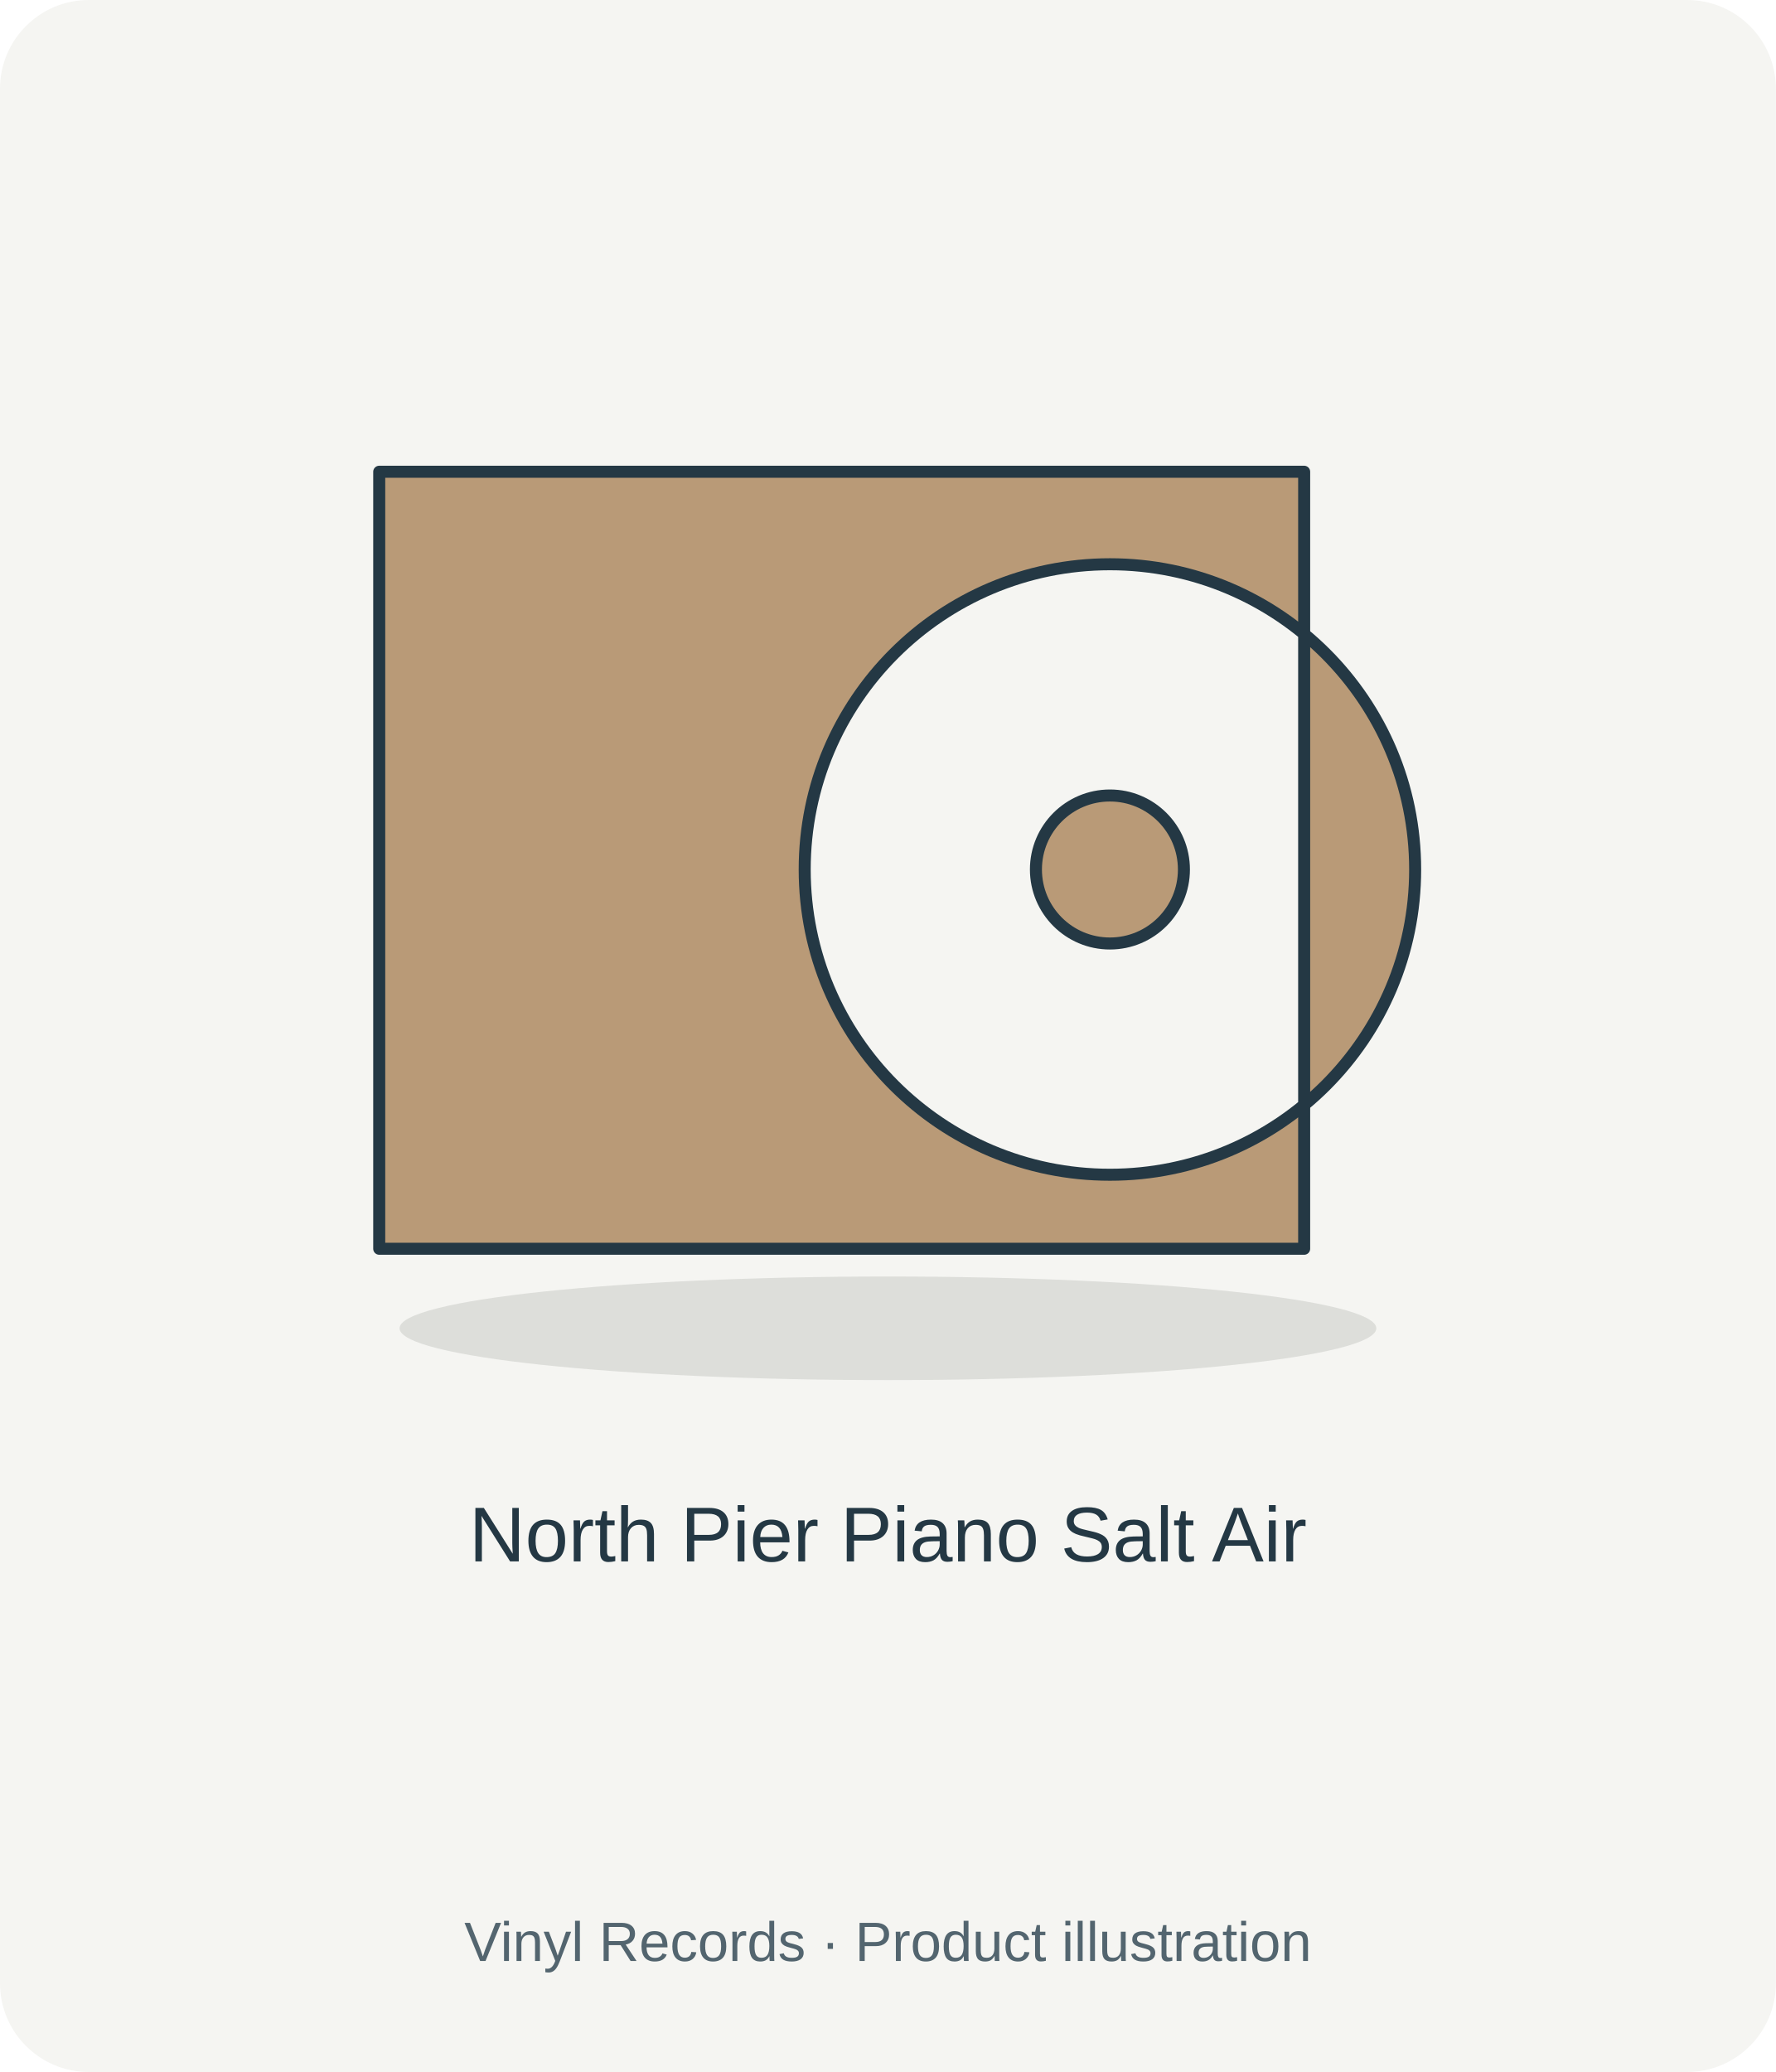
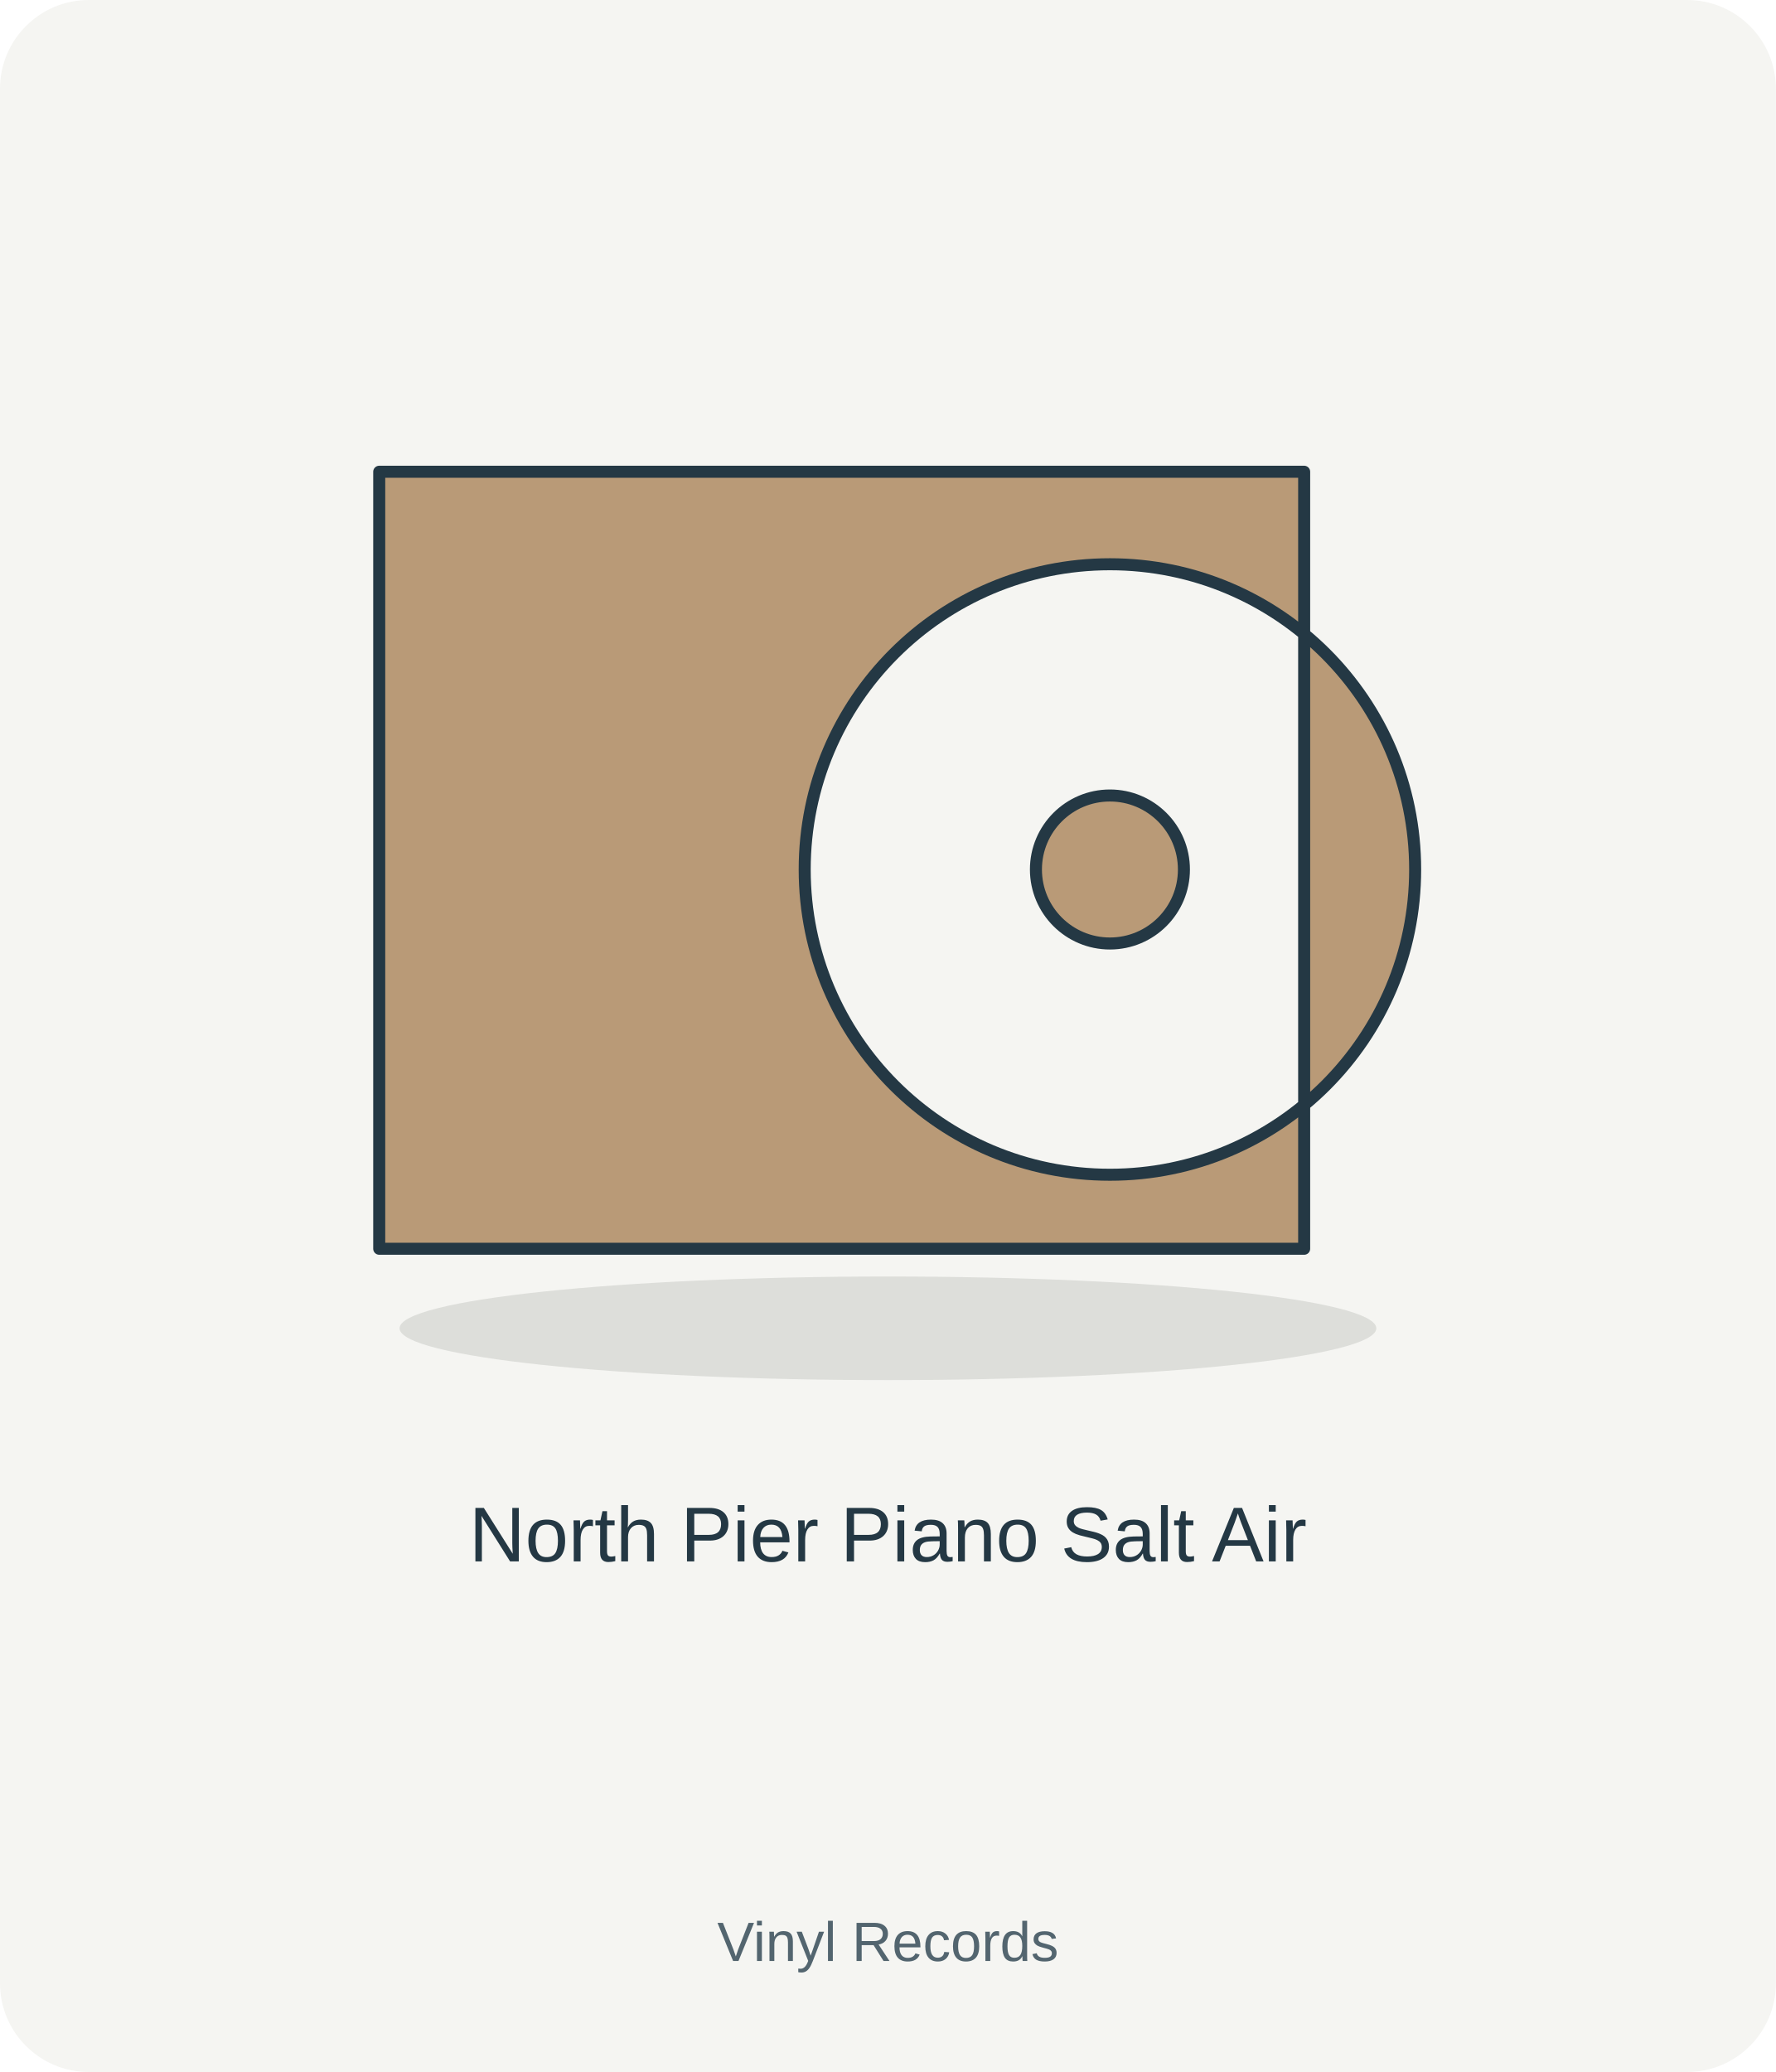
<svg xmlns="http://www.w3.org/2000/svg" width="480" height="560" viewBox="0 0 480 560">
  <rect width="480" height="560" rx="24" fill="#f5f5f2" />
  <ellipse cx="240" cy="359" rx="132" ry="14" fill="#dddeda" />
  <path d="M25 25h100v84H25z M71 68a33 33 0 1 0 66 0a33 33 0 1 0-66 0 M96 68a8 8 0 1 0 16 0a8 8 0 1 0-16 0" transform="translate(40 65) scale(2.5)" fill="#b99a77" stroke="#243844" stroke-width="1.3" stroke-linejoin="round" fill-rule="evenodd" />
  <text x="240" y="422" text-anchor="middle" font-family="Arial,sans-serif" font-size="21" fill="#243844">North Pier Piano Salt Air</text>
-   <text x="240" y="530" text-anchor="middle" font-family="Arial,sans-serif" font-size="15" fill="#53656f">Vinyl Records · Product illustration</text>
+   <text x="240" y="530" text-anchor="middle" font-family="Arial,sans-serif" font-size="15" fill="#53656f">Vinyl Records</text>
</svg>
